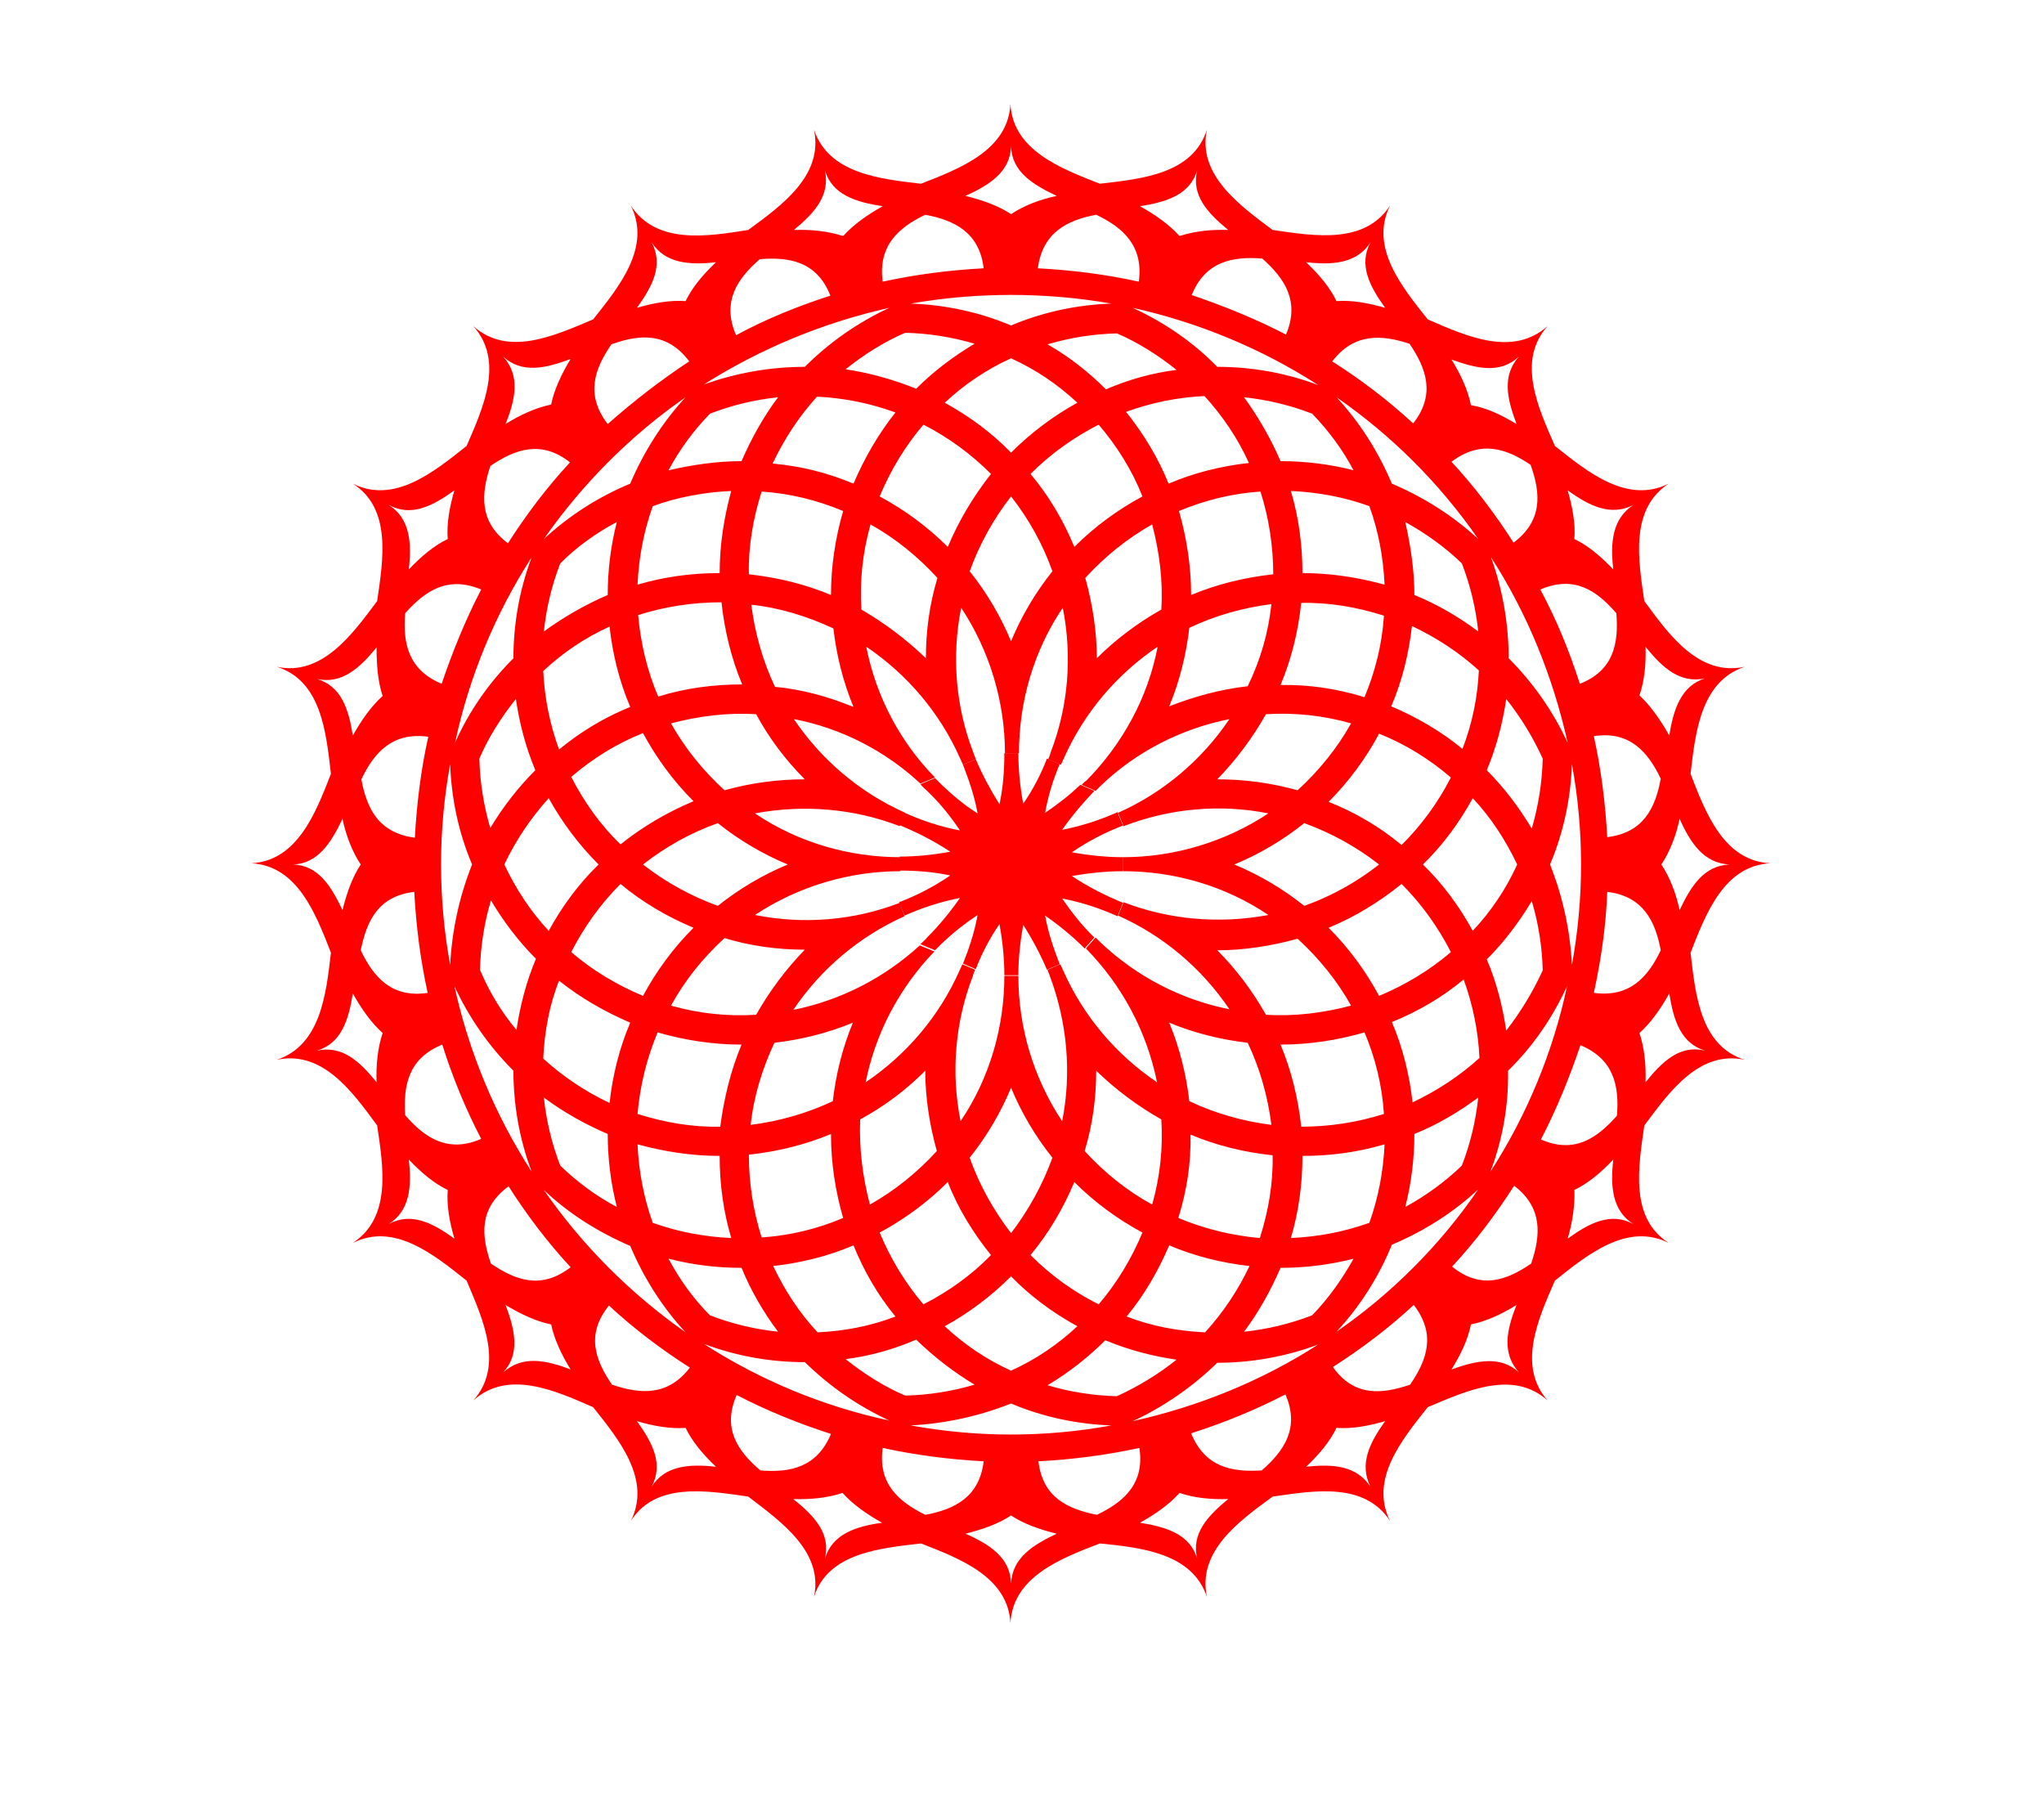
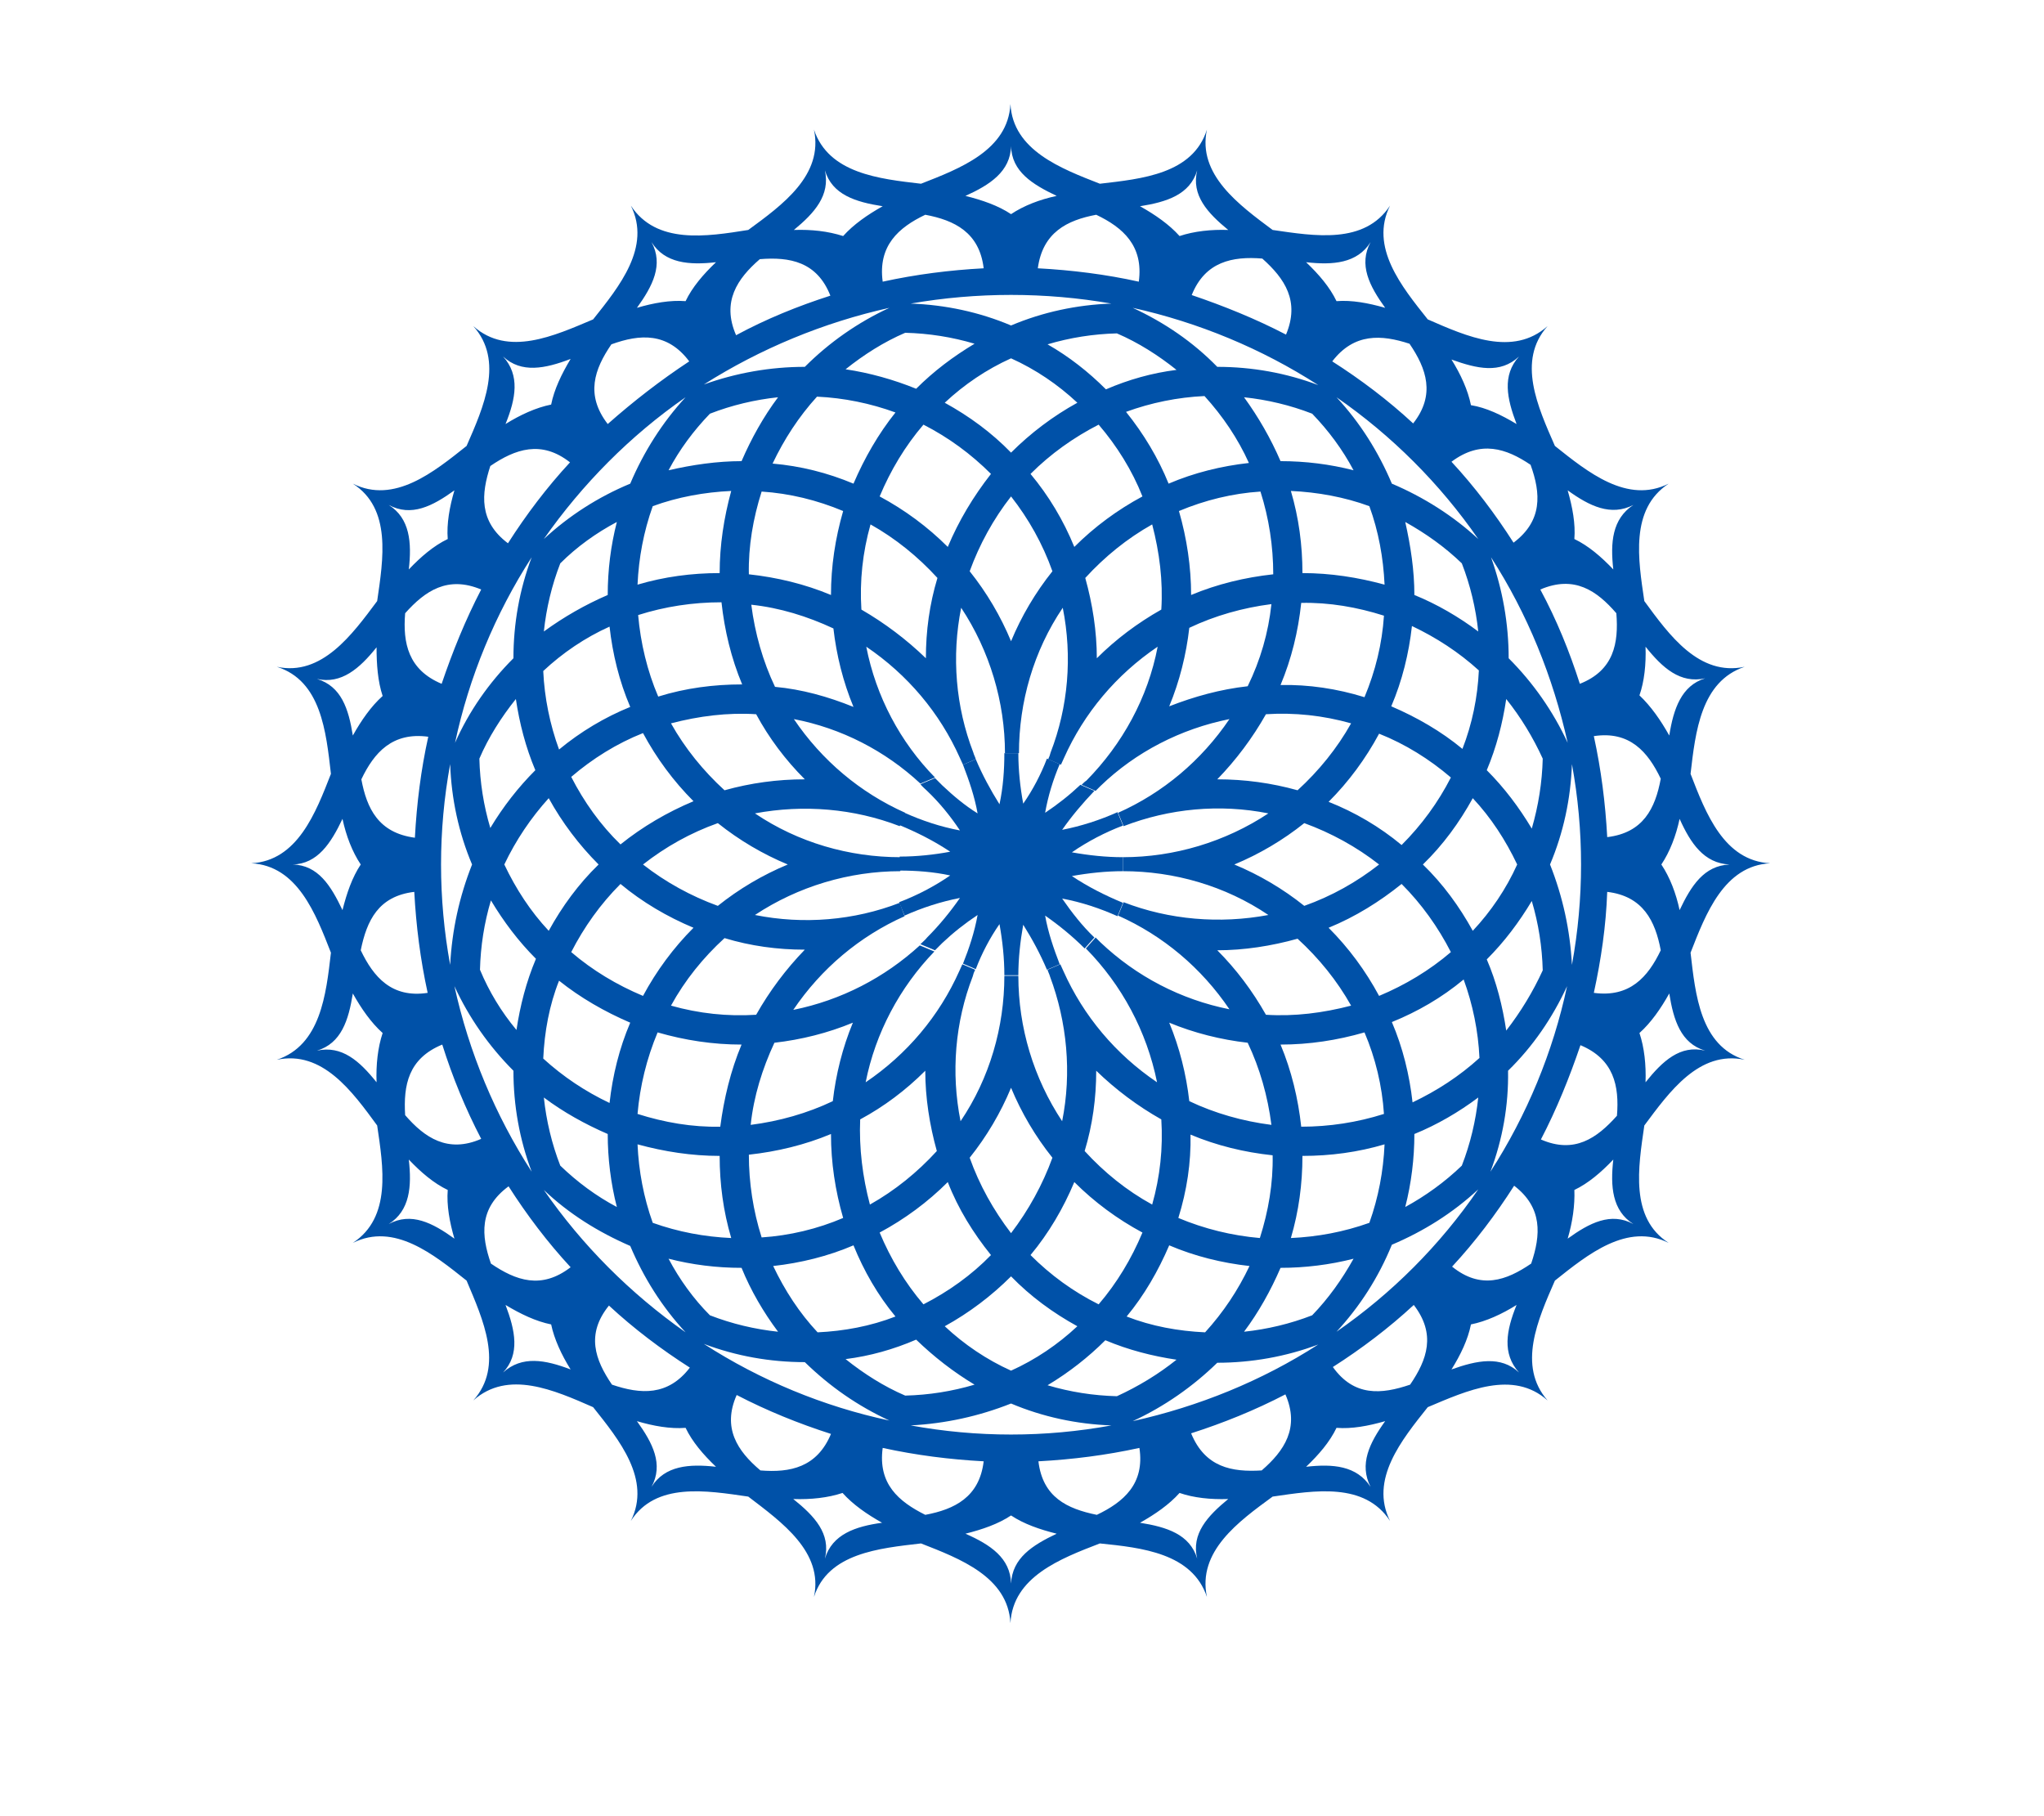
<svg xmlns="http://www.w3.org/2000/svg" version="1.1" id="_x30_" x="0px" y="0px" viewBox="0 0 336 298.5" style="enable-background:new 0 0 336 298.5;" xml:space="preserve">
  <style type="text/css">
- 	.st0{fill: red;}
+ 	.st0{fill: hsl(211, 100%, 33%)}
	.st1{fill: gold;}
	.st2{font-family:'MyriadPro-Regular';}
	.st3{font-size:12px;}
</style>
  <g>
    <g id="XMLID_1_">
      <g>
        <path class="st0 outer" d="M148.7,133.6c2.9,1.3,5.9,2.3,9.1,2.9c-1.6-2.4-3.4-4.6-5.4-6.5c-0.4-0.4-0.8-0.7-1.1-1.1l2.4-1     c0.4,0.4,0.8,0.8,1.2,1.2c1.8,1.7,3.7,3.3,5.8,4.6c-0.5-2.8-1.4-5.4-2.4-8l2.1-0.9c1.1,2.6,2.4,5,3.9,7.4     c0.6-2.8,0.8-5.6,0.8-8.4l2.3,0c0,2.8,0.3,5.6,0.8,8.3c1.6-2.3,2.9-4.8,3.9-7.4l2.1,0.9c-1.1,2.6-1.9,5.2-2.4,8     c2.1-1.4,4-2.9,5.8-4.6l2.3,1c-1.9,2-3.7,4.1-5.3,6.4c3.1-0.6,6.2-1.6,9.1-2.9l0.9,2.2c-2.9,1.1-5.8,2.6-8.4,4.4     c2.8,0.5,5.6,0.8,8.4,0.8l0,2.3c-2.8,0-5.6,0.3-8.4,0.8c2.7,1.8,5.5,3.2,8.4,4.4l-0.9,2.2c-2.9-1.3-5.9-2.3-9.1-2.9     c1.6,2.3,3.3,4.5,5.3,6.4l-1.6,1.8c-2-2-4.2-3.8-6.5-5.4c0.5,2.8,1.4,5.4,2.4,8l-2.1,0.9c-1.1-2.6-2.4-5-3.9-7.4     c-0.5,2.8-0.8,5.6-0.8,8.3l-2.3,0c0-2.8-0.3-5.6-0.8-8.4c-1.6,2.3-2.9,4.8-3.9,7.4l-2.1-0.9c1-2.5,1.9-5.2,2.4-8     c-2.1,1.4-4,2.9-5.8,4.6c-0.4,0.4-0.8,0.8-1.2,1.2l-2.4-1c0.4-0.4,0.8-0.7,1.1-1.1c2-2,3.8-4.2,5.4-6.5c-3.1,0.6-6.2,1.6-9.1,2.9     l-0.9-2.2c2.9-1.1,5.8-2.6,8.4-4.4c-2.8-0.6-5.6-0.8-8.3-0.8l0-2.3c2.8,0,5.6-0.3,8.3-0.8c-2.7-1.8-5.5-3.2-8.4-4.4L148.7,133.6z     " />
        <path class="st0 inner" d="M63.9,83c3.5,2.2,3.8,6.2,3.3,10.6c2-2.1,4.1-3.9,6.4-5c-0.2-2.5,0.3-5.3,1.1-8C71.1,83.2,67.6,85,63.9,83z      M83.5,89.3c3-4.7,6.4-9.2,10.2-13.3c-4.7-3.7-9-2.2-13.1,0.6C79.1,81.2,78.7,85.7,83.5,89.3z M82.7,58.6     c2.8,3.1,2.1,6.9,0.4,11.1c2.4-1.5,5-2.7,7.5-3.2c0.5-2.5,1.7-5,3.2-7.5C89.6,60.6,85.7,61.4,82.7,58.6z M125,241.7     c4.9,0.4,9.3-0.5,11.6-6c-5.3-1.7-10.5-3.8-15.5-6.4C118.7,234.7,121.2,238.5,125,241.7z M79.1,96.9c-5.5-2.3-9.2,0.2-12.5,3.9     c-0.4,4.9,0.5,9.3,6,11.6C74.4,107.1,76.5,101.9,79.1,96.9z M92.1,191.6c2.8,2.7,5.9,5,9.3,6.8c-1-3.9-1.5-8-1.5-12     c-3.7-1.6-7.3-3.6-10.5-6C89.8,184.2,90.7,188,92.1,191.6z M89.4,195.6c6.3,9.1,14.2,17,23.3,23.4c-3.9-4.2-6.9-9-9.1-14.2     C98.3,202.5,93.5,199.5,89.4,195.6z M89.3,174c3.3,3,6.9,5.4,10.9,7.3c0.5-4.5,1.6-9,3.4-13.2c-4.2-1.8-8.2-4.1-11.7-6.9     C90.3,165.2,89.5,169.6,89.3,174z M195.8,97.8c4.3-1.8,8.9-2.9,13.5-3.4c0-4.6-0.7-9.2-2.1-13.6c-4.6,0.3-9.1,1.4-13.4,3.2     C195.1,88.5,195.8,93.2,195.8,97.8z M196.8,28c-1.2,4-5,5.2-9.4,5.9c2.5,1.4,4.8,3,6.5,4.9c2.4-0.8,5.2-1.1,8-1     C198.5,35,195.8,32.1,196.8,28z M268.5,83c-3.7,1.9-7.2,0.2-10.8-2.4c0.8,2.8,1.3,5.5,1.1,8c2.3,1.1,4.4,2.9,6.4,5     C264.7,89.2,265,85.3,268.5,83z M268.5,201.2c-3.5-2.2-3.8-6.2-3.3-10.6c-2,2.1-4.1,3.9-6.4,5c0.1,2.5-0.3,5.3-1.1,8     C261.3,201,264.8,199.2,268.5,201.2z M209,184.9c-0.6-4.7-1.9-9.3-3.9-13.5c-4.4-0.5-8.8-1.6-12.9-3.3c1.7,4.1,2.8,8.5,3.3,12.9     C199.7,183,204.3,184.3,209,184.9z M193.7,200.2c4.3,1.8,8.8,2.9,13.4,3.3c1.4-4.4,2.2-9,2.1-13.6c-4.7-0.5-9.2-1.6-13.5-3.4     C195.8,191.1,195.1,195.7,193.7,200.2z M140.3,79.5c1.8-4.2,4.1-8.2,6.9-11.7c-4.1-1.5-8.5-2.4-12.9-2.6c-3,3.3-5.4,7-7.3,11     C131.6,76.6,136,77.7,140.3,79.5z M132.3,128.1c-3.2-3.2-5.9-6.8-8-10.7c-4.7-0.3-9.4,0.3-14,1.5c2.3,4.1,5.3,7.8,8.8,11     C123.4,128.7,127.8,128.1,132.3,128.1z M251.7,207.7c1.6-4.7,1.9-9.2-2.8-12.8c-3,4.7-6.4,9.2-10.2,13.3     C243.4,212,247.6,210.5,251.7,207.7z M207.4,241.7c3.7-3.2,6.3-7,3.9-12.5c-5,2.6-10.2,4.7-15.5,6.4     C198.1,241.2,202.5,242,207.4,241.7z M202.9,142.1c4.1,1.7,8,4,11.5,6.8c4.5-1.6,8.6-3.9,12.3-6.8c-3.7-2.9-7.9-5.2-12.3-6.8     C210.9,138.1,207,140.4,202.9,142.1z M210.5,75.8c4.1,0,8.1,0.5,12,1.5c-1.8-3.4-4.1-6.5-6.8-9.3c-3.6-1.4-7.4-2.3-11.2-2.7     C206.9,68.6,208.9,72.1,210.5,75.8z M208.1,166.8c4.7,0.3,9.4-0.3,14-1.5c-2.3-4.1-5.3-7.8-8.8-11c-4.3,1.2-8.8,1.9-13.2,1.9     C203.2,159.3,205.9,162.9,208.1,166.8z M104.9,101.1c0.4,4.6,1.5,9.2,3.3,13.4c4.5-1.4,9.1-2,13.8-2c-1.8-4.3-2.9-8.9-3.4-13.5     C113.9,99,109.3,99.7,104.9,101.1z M100.6,227.6c4.7,1.6,9.2,1.9,12.8-2.8c-4.7-3-9.2-6.4-13.3-10.2     C96.3,219.3,97.8,223.5,100.6,227.6z M52.1,172.7c4.1-0.9,7,1.7,9.8,5.2c-0.1-2.9,0.2-5.7,1-8.1c-1.9-1.7-3.5-4-4.9-6.5     C57.3,167.7,56.1,171.5,52.1,172.7z M58,120.9c1.4-2.5,3-4.8,4.9-6.5c-0.8-2.4-1-5.2-1-8c-2.8,3.5-5.8,6.1-9.8,5.2     C56.1,112.8,57.3,116.5,58,120.9z M103.6,116.2c-1.8-4.2-2.9-8.7-3.4-13.2c-4,1.8-7.7,4.3-10.9,7.3c0.2,4.4,1.1,8.8,2.6,12.9     C95.4,120.3,99.4,117.9,103.6,116.2z M93.9,156.5c3.5,3,7.5,5.4,11.8,7.2c2.2-4.1,5-7.9,8.3-11.2c-4.3-1.8-8.4-4.2-12-7.2     C98.7,148.6,96,152.4,93.9,156.5z M172.2,227.7c3.7,1.1,7.5,1.7,11.4,1.8c3.5-1.6,6.8-3.6,9.8-6c-4-0.6-7.9-1.6-11.7-3.2     C178.9,223.1,175.7,225.6,172.2,227.7z M169.4,206.3c3.3,3.3,7,6,11.2,8.1c3-3.5,5.4-7.5,7.2-11.8c-4.1-2.2-7.9-5-11.2-8.3     C174.8,198.6,172.4,202.7,169.4,206.3z M80.7,207.7c4.1,2.8,8.3,4.3,13.1,0.6c-3.8-4.1-7.2-8.6-10.2-13.3     C78.7,198.6,79.1,203.1,80.7,207.7z M82.7,225.6c3.1-2.8,6.9-2.1,11.1-0.5c-1.5-2.4-2.7-5-3.2-7.4c-2.5-0.5-5-1.7-7.5-3.2     C84.7,218.7,85.5,222.6,82.7,225.6z M82.9,142.1c1.9,4,4.3,7.7,7.3,10.9c2.2-4,4.9-7.7,8.2-10.9c-3.2-3.2-6-6.9-8.2-10.9     C87.3,134.4,84.8,138.1,82.9,142.1z M84.9,169.3c0.6-4,1.6-7.9,3.2-11.7c-2.9-2.9-5.3-6.1-7.4-9.6c-1.1,3.7-1.7,7.5-1.8,11.4     C80.4,163,82.4,166.3,84.9,169.3z M88,126.6c-1.6-3.8-2.6-7.7-3.2-11.7c-2.4,3-4.5,6.3-6,9.8c0.1,3.9,0.7,7.7,1.8,11.4     C82.7,132.6,85.2,129.4,88,126.6z M155.3,66.2c4,2.2,7.7,4.9,10.9,8.2c3.2-3.2,6.9-6,10.9-8.2c-3.2-3-6.9-5.5-10.9-7.3     C162.2,60.7,158.5,63.2,155.3,66.2z M166.2,24c-0.1,4.2-3.5,6.4-7.5,8.2c2.8,0.7,5.4,1.6,7.5,3c2.1-1.4,4.7-2.4,7.5-3     C169.7,30.3,166.3,28.2,166.2,24z M158.7,252.1c4.1,1.8,7.4,4,7.5,8.2c0.2-4.2,3.5-6.3,7.5-8.2c-2.8-0.7-5.4-1.6-7.5-3     C164.1,250.5,161.5,251.4,158.7,252.1z M186.2,50.6c5.2,2.4,9.9,5.6,13.9,9.7c5.7,0,11.3,1,16.6,3C207.4,57.3,197,53,186.2,50.6z      M280.3,172.7c-4-1.2-5.2-5-5.9-9.4c-1.4,2.5-3,4.8-4.9,6.5c0.8,2.4,1.1,5.2,1,8.1C273.3,174.4,276.2,171.7,280.3,172.7z      M274.4,120.9c0.7-4.4,2-8.2,5.9-9.4c-4.1,0.9-7-1.7-9.8-5.2c0.1,2.9-0.2,5.7-1,8C271.4,116.1,273,118.4,274.4,120.9z      M284.3,142.1c-4.2-0.2-6.4-3.5-8.2-7.5c-0.6,2.8-1.6,5.4-3,7.5c1.4,2.1,2.4,4.7,3,7.5C278,145.6,280.1,142.3,284.3,142.1z      M262,163.2c5.9,0.8,8.9-2.6,11-7c-0.9-4.8-2.9-8.9-8.8-9.6C264,152.2,263.2,157.7,262,163.2z M253.3,187.3     c5.5,2.4,9.2-0.2,12.5-3.9c0.4-4.9-0.5-9.3-6-11.6C258,177.1,255.9,182.3,253.3,187.3z M258.4,158.6c2-10.9,2-22.1,0-33     c-0.2,5.7-1.4,11.3-3.6,16.5C256.9,147.4,258.1,152.9,258.4,158.6z M110.3,165.3c4.6,1.3,9.3,1.8,14,1.5c2.2-3.9,4.9-7.5,8-10.7     c-4.5,0-8.9-0.6-13.2-1.9C115.6,157.4,112.6,161.1,110.3,165.3z M127.9,218.9c-2.4-3.2-4.5-6.8-6-10.5c-4.1,0-8.1-0.5-12-1.5     c1.8,3.4,4.1,6.6,6.8,9.3C120.3,217.6,124.1,218.5,127.9,218.9z M107.3,201c4.2,1.5,8.5,2.3,12.9,2.5c-1.3-4.4-1.9-8.9-1.9-13.5     c-4.6,0-9.1-0.7-13.5-1.9C105,192.5,105.8,196.8,107.3,201z M151.8,214.4c4.1-2.1,7.9-4.8,11.1-8.1c-2.9-3.6-5.4-7.6-7.1-12     c-3.3,3.3-7.1,6.1-11.2,8.3C146.4,206.9,148.8,210.9,151.8,214.4z M152.2,108.2c0-4.5,0.6-8.9,1.9-13.2c-3.2-3.5-6.9-6.5-11-8.8     c-1.3,4.6-1.8,9.3-1.5,14C145.4,102.4,149,105.1,152.2,108.2z M143,198c4.1-2.3,7.8-5.3,11-8.8c-1.2-4.3-1.9-8.8-1.9-13.2     c-3.2,3.2-6.8,5.9-10.7,8C141.2,188.7,141.8,193.5,143,198z M201.9,246.4c-2.9,0.1-5.7-0.2-8-1c-1.7,1.9-4,3.5-6.5,4.9     c4.4,0.7,8.2,1.9,9.4,5.9C195.8,252.1,198.5,249.2,201.9,246.4z M192.1,79.5c4.2-1.8,8.7-2.9,13.2-3.4c-1.8-4-4.3-7.7-7.3-11     c-4.4,0.2-8.8,1.1-12.9,2.6C188,71.3,190.4,75.3,192.1,79.5z M189.4,198c1.3-4.6,1.8-9.3,1.5-14c-3.9-2.2-7.5-4.9-10.7-8     c0,4.5-0.6,8.9-1.9,13.2C181.5,192.7,185.2,195.7,189.4,198z M63.9,201.2c3.7-2,7.2-0.2,10.8,2.4c-0.8-2.7-1.3-5.5-1.1-8     c-2.3-1.1-4.4-2.9-6.4-5C67.7,195,67.4,199,63.9,201.2z M242.1,153c3-3.2,5.5-6.9,7.3-10.9c-1.9-4-4.3-7.7-7.3-10.9     c-2.2,4-4.9,7.7-8.2,10.9C237.2,145.3,239.9,149,242.1,153z M66.6,183.3c3.2,3.7,7,6.3,12.5,3.9c-2.6-5-4.7-10.1-6.4-15.5     C67.1,174,66.3,178.4,66.6,183.3z M180.3,249c4.4-2.1,7.9-5.1,7-11c-5.5,1.2-11,1.9-16.6,2.2C171.4,246.1,175.4,248,180.3,249z      M170.6,44.1c5.6,0.3,11.2,1,16.6,2.2c0.8-5.9-2.6-8.9-7-11C175.4,36.2,171.4,38.2,170.6,44.1z M145.1,46.3     c5.5-1.2,11-1.9,16.6-2.2c-0.7-5.9-4.8-7.9-9.6-8.8C147.7,37.4,144.3,40.4,145.1,46.3z M68.2,137.7c0.3-5.6,1-11.2,2.2-16.6     c-5.9-0.8-8.9,2.6-11,7C60.3,132.9,62.2,136.9,68.2,137.7z M59.3,156.2c2.1,4.4,5.1,7.9,11,7c-1.2-5.5-1.9-11-2.2-16.6     C62.2,147.3,60.3,151.3,59.3,156.2z M214.1,94.2c4.6,0,9.1,0.7,13.5,1.9c-0.2-4.4-1-8.8-2.5-12.9c-4.1-1.5-8.5-2.3-12.9-2.5     C213.5,85.1,214.1,89.6,214.1,94.2z M226.7,163.7c4.3-1.8,8.3-4.2,11.8-7.2c-2.1-4.1-4.8-7.9-8.1-11.2c-3.6,2.9-7.6,5.4-12,7.2     C221.7,155.8,224.5,159.6,226.7,163.7z M227.7,50.6c-2.6-3.6-4.4-7.1-2.4-10.8c-2.2,3.5-6.2,3.8-10.6,3.3c2.1,2,3.9,4.1,5,6.4     C222.2,49.3,224.9,49.8,227.7,50.6z M224.3,114.6c1.8-4.3,2.9-8.8,3.2-13.4c-4.4-1.4-9-2.2-13.6-2.1c-0.5,4.7-1.6,9.2-3.4,13.5     C215.1,112.5,219.8,113.2,224.3,114.6z M225.3,244.4c-1.9-3.7-0.2-7.2,2.4-10.8c-2.8,0.8-5.5,1.3-8,1.1c-1.1,2.3-2.9,4.4-5,6.4     C219.1,240.6,223,240.9,225.3,244.4z M48.1,142.1c4.2,0.1,6.3,3.5,8.2,7.5c0.7-2.8,1.6-5.4,3-7.5c-1.4-2.1-2.4-4.7-3-7.5     C54.4,138.6,52.2,142,48.1,142.1z M249.3,69.7c-1.6-4.2-2.4-8,0.4-11.1c-3.1,2.9-6.9,2-11.1,0.5c1.5,2.4,2.7,5,3.2,7.5     C244.3,67,246.8,68.2,249.3,69.7z M238.6,75.9c3.8,4.1,7.2,8.6,10.2,13.3c4.8-3.6,4.5-8.1,2.8-12.8     C247.6,73.7,243.4,72.3,238.6,75.9z M249.7,225.6c-2.8-3.1-2.1-6.9-0.4-11.1c-2.4,1.5-5,2.7-7.5,3.2c-0.5,2.5-1.7,5-3.2,7.4     C242.8,223.6,246.7,222.8,249.7,225.6z M248,108.2c4,4,7.3,8.7,9.7,13.9c-2.4-10.8-6.6-21.2-12.6-30.5     C247,96.9,248,102.5,248,108.2z M147.2,216.4c-2.9-3.5-5.2-7.5-6.9-11.7c-4.2,1.8-8.7,2.9-13.2,3.4c1.9,4,4.3,7.7,7.3,10.9     C138.7,218.8,143.1,218,147.2,216.4z M139,223.4c3,2.4,6.3,4.5,9.8,6c3.9-0.1,7.7-0.7,11.4-1.8c-3.5-2.1-6.7-4.6-9.6-7.4     C146.9,221.8,143,222.9,139,223.4z M232.5,97.8c3.7,1.5,7.3,3.6,10.5,6c-0.4-3.8-1.3-7.6-2.7-11.2c-2.8-2.7-5.9-4.9-9.3-6.8     C231.9,89.8,232.5,93.8,232.5,97.8z M219,59.4c4.7,3,9.2,6.4,13.3,10.2c3.7-4.7,2.2-9-0.6-13.1C227.1,55,222.6,54.7,219,59.4z      M228.8,168c1.8,4.2,2.9,8.7,3.4,13.2c4-1.9,7.7-4.3,11-7.3c-0.2-4.4-1.1-8.8-2.6-12.9C237,164,233,166.3,228.8,168z      M227.5,183.1c-0.3-4.6-1.4-9.2-3.2-13.4c-4.5,1.3-9.1,2-13.8,2c1.8,4.3,2.9,8.9,3.4,13.5C218.5,185.2,223.1,184.5,227.5,183.1z      M219.7,65.3c3.9,4.2,6.9,9,9.1,14.2c5.2,2.2,10.1,5.3,14.2,9.1C236.7,79.5,228.8,71.6,219.7,65.3z M149.7,49.9     c5.7,0.2,11.3,1.4,16.5,3.6c5.2-2.2,10.8-3.4,16.5-3.6C171.8,48,160.6,48,149.7,49.9z M140.3,116.2c-1.7-4.1-2.8-8.5-3.3-12.9     c-4.3-2-8.8-3.4-13.5-3.9c0.6,4.7,1.9,9.3,3.9,13.5C131.8,113.3,136.1,114.5,140.3,116.2z M138.6,200.2c-1.3-4.5-2-9.1-2-13.8     c-4.3,1.8-8.9,2.9-13.5,3.4c0,4.6,0.7,9.2,2.1,13.6C129.8,203.1,134.4,202,138.6,200.2z M148.7,150.6     c-7.4,3.3-13.7,8.6-18.3,15.4c7.9-1.6,15-5.3,20.8-10.6l2.4,1c-5.7,5.9-9.7,13.4-11.3,21.5c6.8-4.6,12.1-10.9,15.4-18.3     c0.2-0.4,0.3-0.7,0.5-1.1l2.1,0.9c-0.2,0.4-0.3,0.7-0.4,1.1c-2.9,7.5-3.6,15.8-2,23.8c4.8-7.1,7.2-15.5,7.2-23.9l2.3,0     c0,8.5,2.5,16.8,7.2,23.9c1.6-8,0.8-16.3-2-23.8c-0.1-0.4-0.3-0.7-0.4-1.1l2.1-0.9c0.2,0.4,0.3,0.7,0.5,1.1     c3.3,7.4,8.6,13.7,15.4,18.3c-1.7-8.4-5.8-16-11.7-22l1.6-1.8c0.3,0.3,0.6,0.6,0.8,0.8c5.9,5.6,13.2,9.4,21.2,11     c-4.6-6.8-10.9-12.1-18.3-15.4l0.9-2.2h0c7.5,2.9,15.8,3.6,23.8,2.1c-7.1-4.8-15.5-7.2-23.9-7.2l0-2.3c8.4,0,16.8-2.5,23.9-7.2     c-8-1.6-16.3-0.8-23.8,2.1h0l-0.9-2.2c7.4-3.3,13.7-8.6,18.3-15.4c-8,1.6-15.4,5.4-21.2,11c-0.3,0.3-0.6,0.6-0.8,0.8l-2.3-1     c0.3-0.3,0.5-0.5,0.8-0.7c5.9-6,10.1-13.6,11.7-22c-6.8,4.6-12.1,10.9-15.4,18.3c-0.2,0.4-0.3,0.7-0.5,1.1l-2.1-0.9     c0.2-0.4,0.3-0.7,0.4-1.1c2.9-7.5,3.6-15.8,2-23.8c-4.8,7.1-7.2,15.5-7.2,23.9l-2.3,0c0-8.4-2.5-16.8-7.2-23.9     c-1.6,8-0.9,16.3,2,23.8c0.1,0.4,0.3,0.7,0.4,1.1l-2.1,0.9c-0.2-0.4-0.3-0.7-0.5-1.1c-3.3-7.4-8.6-13.7-15.4-18.3     c1.6,8.2,5.6,15.7,11.3,21.5l-2.4,1c-5.8-5.4-13-9.1-20.8-10.6c4.6,6.8,10.9,12.1,18.3,15.4l-0.9,2.2h0     c-7.5-2.9-15.8-3.6-23.8-2.1c7.1,4.8,15.5,7.2,23.9,7.2l0,2.3c-8.4,0-16.8,2.5-23.9,7.2c8,1.6,16.3,0.9,23.8-2c0,0,0,0,0,0     L148.7,150.6z M135.6,256.2c1.2-4,5-5.3,9.4-5.9c-2.5-1.4-4.8-3-6.5-4.9c-2.4,0.8-5.2,1.1-8.1,1     C133.9,249.2,136.6,252.1,135.6,256.2z M135.6,28c0.9,4.1-1.7,7-5.1,9.8c2.9-0.1,5.6,0.2,8.1,1c1.7-1.9,4-3.5,6.5-4.9     C140.6,33.2,136.8,32,135.6,28z M136.5,48.6c-2.2-5.6-6.7-6.4-11.6-6c-3.7,3.2-6.3,7-3.9,12.5C126,52.4,131.2,50.3,136.5,48.6z      M136.6,97.8c0-4.7,0.7-9.3,2-13.8c-4.3-1.8-8.8-2.9-13.4-3.2c-1.4,4.4-2.2,9-2.1,13.6C127.7,94.9,132.3,96,136.6,97.8z      M123,37.8c5.6-4.1,12.4-9,10.8-16.5c2.4,7.2,10.7,8.1,17.6,8.9c6.4-2.5,14.3-5.5,14.7-13.1c0.4,7.6,8.3,10.6,14.7,13.1     c6.9-0.8,15.3-1.6,17.6-8.9c-1.6,7.4,5.3,12.4,10.8,16.5c6.9,1,15.1,2.4,19.3-4c-3.4,6.8,1.9,13.3,6.2,18.7     c6.4,2.8,14,6.2,19.7,1.1c-5.1,5.7-1.6,13.3,1.2,19.7c5.4,4.3,11.9,9.6,18.7,6.2c-6.4,4.2-5,12.5-4,19.3     c4.1,5.6,9,12.4,16.5,10.8c-7.2,2.4-8.1,10.7-8.9,17.6c2.5,6.5,5.5,14.3,13.1,14.7c-7.6,0.4-10.6,8.3-13.1,14.7     c0.8,6.9,1.6,15.3,8.9,17.6c-7.5-1.6-12.4,5.3-16.5,10.8c-1,6.9-2.4,15.2,4,19.3c-6.8-3.4-13.3,1.9-18.7,6.2     c-2.8,6.4-6.2,14-1.2,19.7c-5.7-5.1-13.3-1.6-19.7,1.1c-4.3,5.4-9.6,11.9-6.2,18.7c-4.2-6.4-12.4-5-19.3-4     c-5.6,4.1-12.4,9-10.8,16.5c-2.4-7.2-10.7-8.1-17.6-8.8c-6.5,2.5-14.3,5.5-14.7,13.1c-0.4-7.6-8.3-10.6-14.7-13.1     c-6.9,0.8-15.3,1.6-17.6,8.8c1.6-7.4-5.3-12.3-10.8-16.5c-6.9-1-15.2-2.4-19.3,4c3.4-6.8-1.9-13.3-6.2-18.7     c-6.4-2.8-14-6.2-19.7-1.1c5.1-5.7,1.6-13.3-1.1-19.7c-5.4-4.3-11.9-9.6-18.7-6.2c6.4-4.2,5-12.5,4-19.3     c-4.1-5.6-9-12.4-16.5-10.8c7.2-2.4,8.1-10.7,8.9-17.6c-2.5-6.4-5.5-14.3-13.1-14.7c7.6-0.4,10.6-8.3,13.1-14.7     c-0.8-6.9-1.6-15.3-8.9-17.6c7.4,1.6,12.4-5.3,16.5-10.8c1-6.9,2.4-15.2-4-19.3c6.8,3.4,13.3-1.9,18.7-6.2     c2.8-6.4,6.2-14,1.1-19.7c5.7,5.1,13.3,1.6,19.7-1.1c4.3-5.4,9.6-11.9,6.2-18.7C107.9,40.2,116.1,38.9,123,37.8z M107.1,244.4     c2.2-3.5,6.2-3.8,10.6-3.3c-2.1-2-3.9-4.1-5-6.4c-2.5,0.2-5.3-0.3-8-1.1C107.3,237.2,109.1,240.7,107.1,244.4z M112.7,49.5     c1.1-2.3,2.9-4.4,5-6.4c-4.4,0.5-8.4,0.2-10.6-3.3c2,3.7,0.2,7.2-2.4,10.8C107.4,49.8,110.2,49.3,112.7,49.5z M114,131.7     c-3.3-3.3-6.1-7.1-8.3-11.2c-4.3,1.7-8.3,4.2-11.8,7.2c2.1,4.1,4.8,7.9,8.1,11.1C105.6,135.9,109.7,133.5,114,131.7z M113.3,59.4     c-3.6-4.8-8.1-4.5-12.8-2.8c-2.8,4.1-4.3,8.3-0.6,13.1C104.2,65.9,108.6,62.5,113.3,59.4z M273,128c-2.1-4.4-5.1-7.9-11-7     c1.2,5.5,1.9,11,2.2,16.6C270.1,136.9,272.1,132.9,273,128z M259.7,112.4c5.6-2.2,6.4-6.7,6-11.6c-3.2-3.7-6.9-6.3-12.5-3.9     C255.9,101.9,258,107.1,259.7,112.4z M245,192.6c6-9.3,10.3-19.7,12.6-30.5c-2.4,5.2-5.6,9.9-9.7,13.9     C248,181.7,247,187.3,245,192.6z M253.6,124.7c-1.6-3.5-3.6-6.8-6-9.8c-0.6,4-1.6,7.9-3.2,11.7c2.9,2.9,5.3,6.1,7.4,9.6     C252.9,132.4,253.5,128.6,253.6,124.7z M253.6,159.5c-0.1-3.9-0.7-7.7-1.8-11.4c-2.1,3.5-4.5,6.7-7.4,9.6     c1.6,3.7,2.6,7.7,3.2,11.7C250,166.3,252,163,253.6,159.5z M243.1,110.2c-3.3-3-7-5.4-11-7.3c-0.5,4.5-1.6,9-3.4,13.2     c4.2,1.8,8.2,4.1,11.7,7C242,119,242.9,114.6,243.1,110.2z M219.7,218.9c9.1-6.3,17-14.2,23.3-23.4c-4.2,3.9-9,6.9-14.2,9.1     C226.6,210,223.5,214.8,219.7,218.9z M240.3,191.6c1.4-3.6,2.3-7.4,2.7-11.2c-3.2,2.4-6.8,4.5-10.5,6c0,4-0.5,8.1-1.5,12     C234.3,196.6,237.5,194.3,240.3,191.6z M231.8,227.6c2.8-4.1,4.3-8.3,0.6-13.1c-4.1,3.8-8.6,7.2-13.3,10.2     C222.6,229.6,227.1,229.2,231.8,227.6z M230.4,138.9c3.3-3.3,6-7,8.1-11.1c-3.5-3-7.5-5.5-11.8-7.2c-2.2,4.1-5,7.9-8.3,11.2     C222.7,133.5,226.8,135.9,230.4,138.9z M225.1,201c1.5-4.2,2.3-8.5,2.5-12.9c-4.4,1.3-8.9,1.9-13.5,1.9c0,4.6-0.6,9.1-1.9,13.5     C216.6,203.3,220.9,202.5,225.1,201z M215.7,216.2c2.7-2.8,4.9-5.9,6.8-9.3c-3.9,1-8,1.5-12,1.5c-1.6,3.7-3.6,7.3-6,10.5     C208.3,218.5,212.1,217.6,215.7,216.2z M213.3,129.9c3.5-3.2,6.5-6.9,8.8-11c-4.6-1.3-9.3-1.8-14-1.5c-2.2,3.9-4.9,7.5-8,10.7     C204.6,128.1,209,128.7,213.3,129.9z M186.2,233.6c10.8-2.4,21.2-6.6,30.5-12.6c-5.3,2-11,3-16.6,3     C196.1,227.9,191.4,231.2,186.2,233.6z M211.4,55c2.3-5.5-0.2-9.2-3.9-12.5c-4.9-0.4-9.4,0.5-11.6,6     C201.2,50.3,206.4,52.4,211.4,55z M205.1,112.8c2.1-4.3,3.4-8.8,3.9-13.5c-4.7,0.6-9.3,1.9-13.5,3.9c-0.5,4.4-1.6,8.8-3.3,12.9     C196.3,114.5,200.6,113.3,205.1,112.8z M198.1,219c3-3.3,5.4-6.9,7.3-10.9c-4.5-0.5-9-1.6-13.2-3.4c-1.8,4.2-4.1,8.2-7,11.7     C189.3,218,193.7,218.8,198.1,219z M190.9,100.2c0.3-4.7-0.3-9.4-1.5-14c-4.1,2.3-7.8,5.3-11,8.8c1.2,4.3,1.9,8.8,1.9,13.2     C183.4,105.1,187,102.4,190.9,100.2z M193.4,60.8c-3-2.4-6.3-4.5-9.8-6c-3.9,0.1-7.7,0.7-11.4,1.8c3.5,2,6.7,4.5,9.6,7.4     C185.5,62.4,189.4,61.3,193.4,60.8z M149.7,234.3c10.9,2,22.1,2,33,0c-5.7-0.2-11.3-1.4-16.5-3.6     C160.9,232.8,155.4,234,149.7,234.3z M187.8,81.6c-1.7-4.3-4.2-8.3-7.2-11.8c-4.1,2.1-7.9,4.8-11.2,8.1c3,3.6,5.4,7.6,7.2,12     C179.9,86.6,183.7,83.8,187.8,81.6z M177.1,218c-4-2.2-7.7-4.9-10.9-8.2c-3.2,3.2-6.9,6-10.9,8.2c3.2,3,6.9,5.5,10.9,7.3     C170.2,223.5,173.9,221,177.1,218z M173,93.9c-1.6-4.5-3.9-8.6-6.8-12.3c-2.9,3.7-5.2,7.9-6.8,12.3c2.8,3.5,5.1,7.4,6.8,11.5     C167.9,101.3,170.2,97.4,173,93.9z M173,190.3c-2.8-3.5-5.1-7.4-6.8-11.5c-1.7,4.1-4,8-6.8,11.5c1.6,4.5,3.9,8.6,6.8,12.4     C169.1,198.9,171.4,194.7,173,190.3z M152.1,249c4.8-0.9,8.9-2.9,9.6-8.8c-5.6-0.3-11.1-1-16.6-2.2     C144.3,243.9,147.7,246.8,152.1,249z M155.8,89.9c1.8-4.3,4.2-8.3,7.1-12c-3.3-3.3-7-6-11.1-8.1c-3,3.5-5.4,7.5-7.2,11.8     C148.7,83.8,152.5,86.6,155.8,89.9z M150.6,63.9c2.9-2.9,6.1-5.3,9.6-7.4c-3.7-1.1-7.5-1.7-11.4-1.8c-3.5,1.5-6.8,3.6-9.8,6     C143,61.3,146.9,62.4,150.6,63.9z M132.3,60.3c4-4,8.7-7.3,13.9-9.7c-10.8,2.4-21.2,6.7-30.5,12.6     C121,61.3,126.6,60.3,132.3,60.3z M115.7,220.9c9.3,6,19.7,10.3,30.5,12.6c-5.2-2.4-9.8-5.6-13.9-9.6     C126.6,223.9,121,222.9,115.7,220.9z M136.9,181c0.5-4.4,1.6-8.8,3.3-12.9c-4.1,1.7-8.5,2.8-12.9,3.3c-2,4.3-3.4,8.8-3.9,13.5     C128.1,184.3,132.7,183,136.9,181z M118,148.9c3.5-2.8,7.4-5.1,11.5-6.8c-4.1-1.7-8-4-11.5-6.8c-4.5,1.6-8.6,3.9-12.3,6.8     C109.4,145,113.6,147.3,118,148.9z M121.9,75.8c1.6-3.7,3.6-7.3,6-10.5c-3.8,0.4-7.6,1.3-11.2,2.7c-2.7,2.8-5,5.9-6.8,9.3     C113.8,76.4,117.9,75.8,121.9,75.8z M121.9,171.7c-4.7,0-9.3-0.7-13.8-2c-1.8,4.3-2.9,8.8-3.3,13.4c4.4,1.4,9,2.2,13.6,2.1     C119,180.6,120.1,176,121.9,171.7z M118.3,94.2c0-4.6,0.7-9.1,1.9-13.5c-4.4,0.2-8.8,1-12.9,2.5c-1.5,4.2-2.3,8.5-2.5,12.9     C109.2,94.8,113.7,94.2,118.3,94.2z M103.6,79.5c2.2-5.2,5.3-10.1,9.1-14.2c-9.1,6.3-17,14.3-23.3,23.3     C93.5,84.8,98.3,81.7,103.6,79.5z M99.9,97.8c0-4.1,0.5-8.1,1.5-12c-3.4,1.8-6.6,4.1-9.3,6.8c-1.4,3.6-2.3,7.4-2.7,11.2     C92.7,101.4,96.2,99.4,99.9,97.8z M84.4,108.2c0-5.7,1-11.3,3-16.6c-6,9.3-10.3,19.7-12.6,30.5C77.1,116.9,80.4,112.2,84.4,108.2     z M87.4,192.6c-2-5.3-3-10.9-3-16.6c-4-4-7.3-8.7-9.7-13.9C77.1,173,81.4,183.3,87.4,192.6z M77.6,142.1     c-2.2-5.2-3.4-10.8-3.6-16.5c-2,10.9-2,22.1,0,33C74.3,152.9,75.5,147.4,77.6,142.1z" />
      </g>
    </g>
  </g>
</svg>
